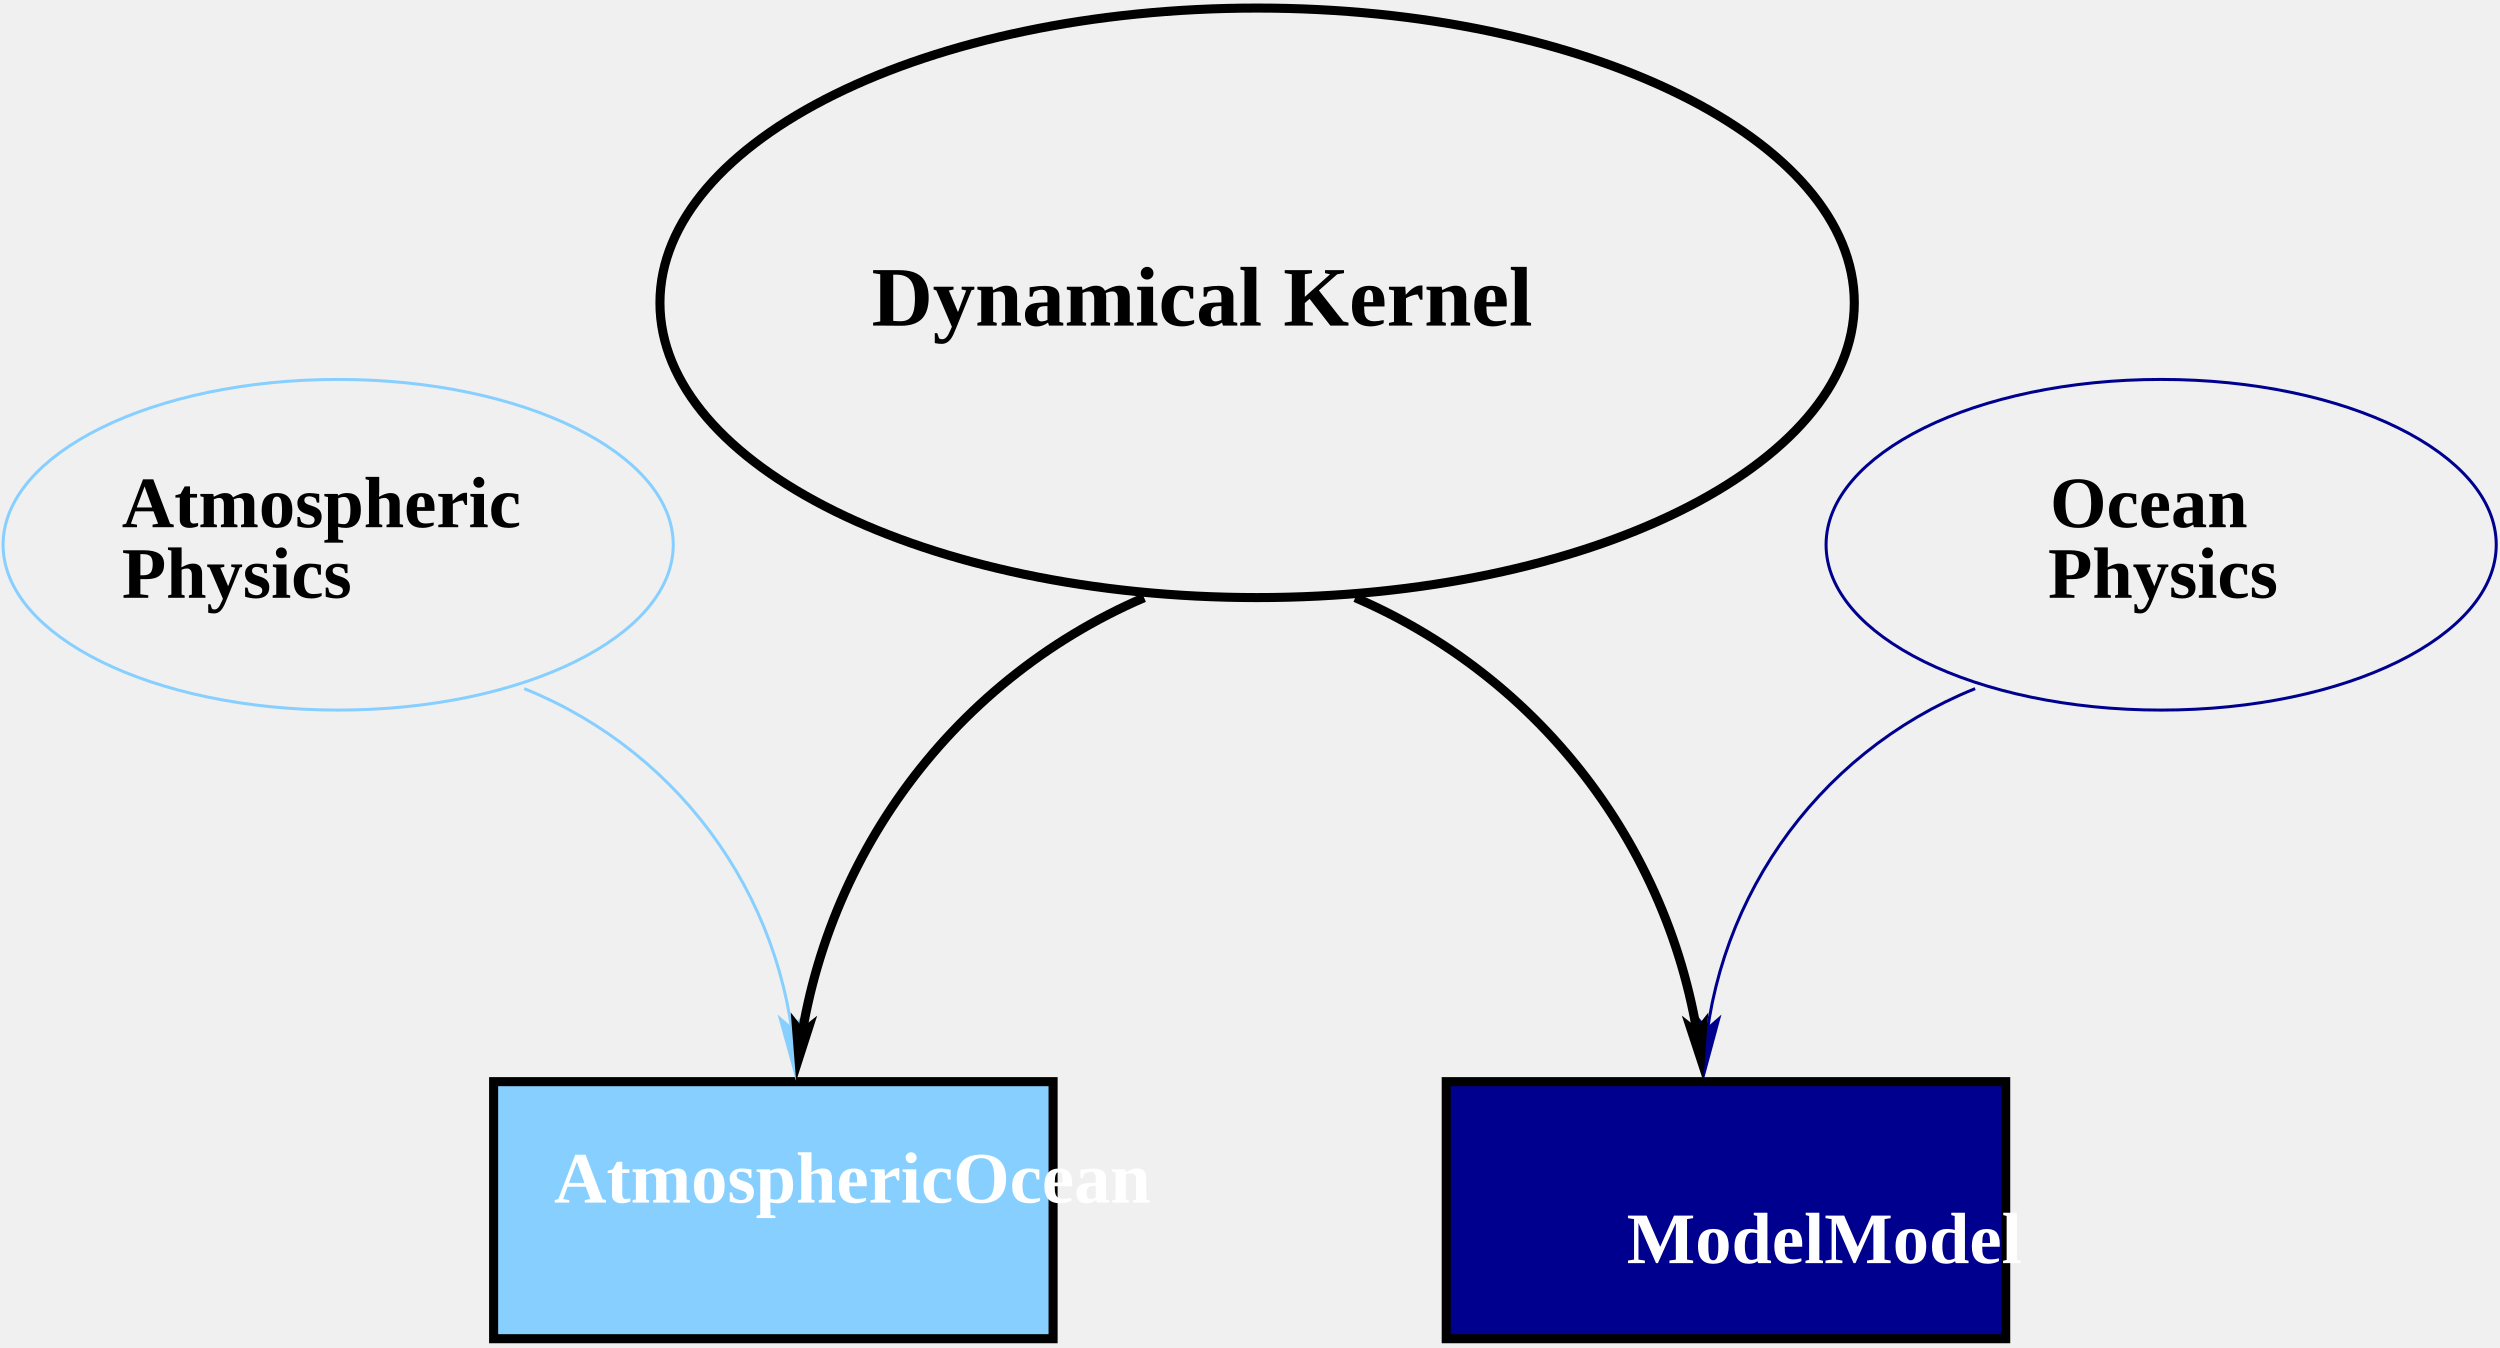
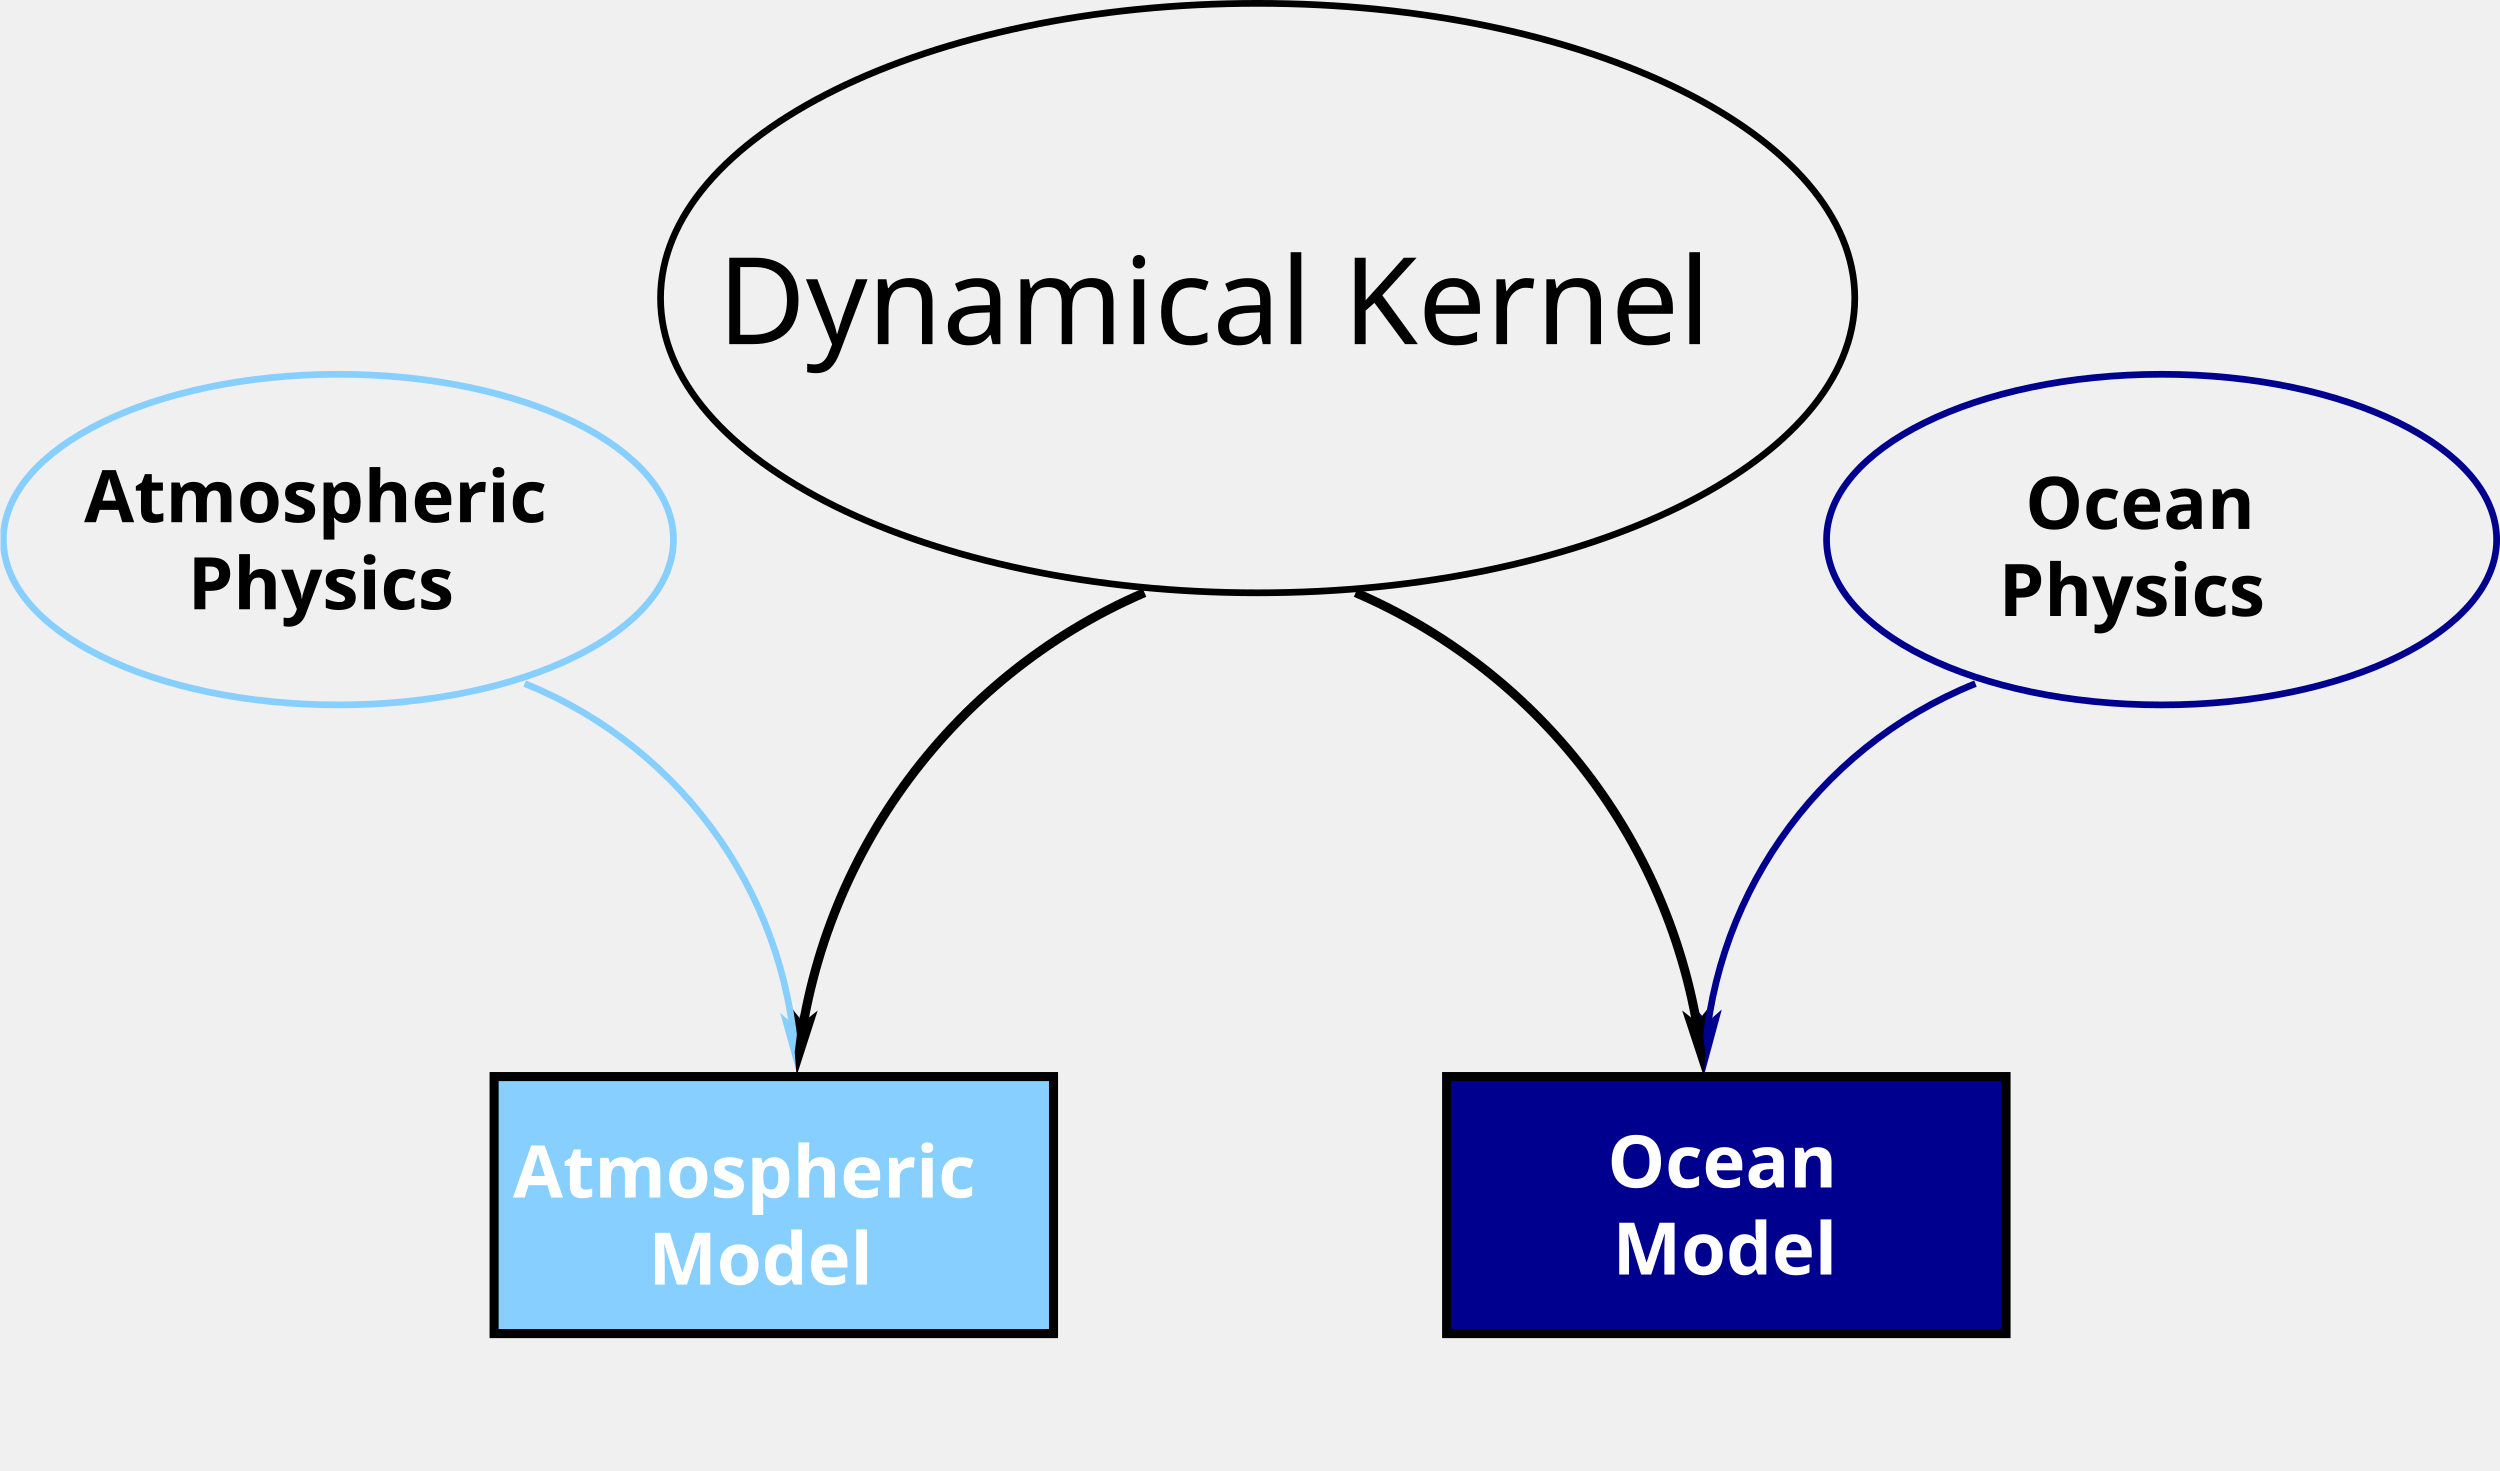
- <svg xmlns="http://www.w3.org/2000/svg" id="svg2" version="1.1" width="930" height="501.25" xml:space="preserve">
-   <defs id="defs6">
-     <clipPath clipPathUnits="userSpaceOnUse" id="clipPath32">
-       <path d="M 0,4010 0,0 l 7440,0 0,4010 -7440,0 z m 5050.4,-3226.199 35.4,-3 12.6,170.398 -24,-88.801 -12,91.204 -12,-169.801 z" clip-rule="evenodd" id="path34" />
+ <svg xmlns="http://www.w3.org/2000/svg" id="Layer_1" data-name="Layer 1" viewBox="0 0 744.08 437.8">
+   <defs>
+     <style>.cls-1,.cls-10,.cls-11,.cls-15,.cls-2,.cls-9{fill:none;}.cls-2{clip-rule:evenodd;}.cls-3,.cls-8{fill:#87cfff;}.cls-15,.cls-16,.cls-3,.cls-4,.cls-9{stroke:#000;}.cls-10,.cls-11,.cls-15,.cls-16,.cls-3,.cls-4,.cls-6,.cls-8,.cls-9{stroke-miterlimit:10;}.cls-15,.cls-16,.cls-3,.cls-4,.cls-6{stroke-width:2.7px;}.cls-4,.cls-6{fill:#00008f;}.cls-13,.cls-5{font-size:21.6px;font-family:Verdana-Bold, Verdana;font-weight:700;}.cls-5{fill:#fff;}.cls-11,.cls-6{stroke:#00008f;}.cls-16,.cls-6,.cls-8{fill-rule:evenodd;}.cls-7{clip-path:url(#clip-path);}.cls-10,.cls-8{stroke:#87cfff;}.cls-10,.cls-11,.cls-8,.cls-9{stroke-width:2px;}.cls-12{font-size:36px;font-family:Verdana, Verdana;}.cls-14{clip-path:url(#clip-path-2);}.cls-17{clip-path:url(#clip-path-3);}.cls-18{clip-path:url(#clip-path-4);}.cls-19{clip-path:url(#clip-path-5);}</style>
+     <clipPath id="clip-path" transform="translate(66.16 -197.48)">
+       <rect class="cls-1" x="-66" y="196" width="744" height="401" />
    </clipPath>
-     <clipPath clipPathUnits="userSpaceOnUse" id="clipPath46">
-       <path d="M 0,4010 0,0 l 7440,0 0,4010 -7440,0 z m 2351.6,-3229.199 35.4,3 -12,169.801 -11.4,-91.204 -24.6,88.801 12.6,-170.398 z" clip-rule="evenodd" id="path48" />
+     <clipPath id="clip-path-2" transform="translate(66.16 -197.48)">
+       <path class="cls-2" d="M-66,196V597H678V196ZM439.16,519l3.6-.42-2-16.92-.66,9.18-2.88-8.76Z" />
    </clipPath>
-     <clipPath clipPathUnits="userSpaceOnUse" id="clipPath92">
-       <path d="M 0,4010 0,0 l 7440,0 0,4010 -7440,0 z m 5051.6,-3229.801 36,4.199 -20.4,169.204 -6.6,-91.801 -28.8,87.597 19.8,-169.199 z" clip-rule="evenodd" id="path94" />
+     <clipPath id="clip-path-3" transform="translate(66.16 -197.48)">
+       <path class="cls-2" d="M-66,196V597H678V196ZM169,518.56l3.6.42,2-16.92-2.82,8.76-.72-9.18Z" />
    </clipPath>
-     <clipPath clipPathUnits="userSpaceOnUse" id="clipPath106">
-       <path d="M 0,4010 0,0 l 7440,0 0,4010 -7440,0 z m 2349.8,-3225.602 36,-4.199 19.8,169.199 -28.2,-87.597 -7.2,91.801 -20.4,-169.204 z" clip-rule="evenodd" id="path108" />
+     <clipPath id="clip-path-4" transform="translate(66.16 -197.48)">
+       <path class="cls-2" d="M-66,196V597H678V196ZM169.16,518.92l3.54-.3-1.2-17-1.14,9.12-2.46-8.88Z" />
+     </clipPath>
+     <clipPath id="clip-path-5" transform="translate(66.16 -197.48)">
+       <path class="cls-2" d="M-66,196V597H678V196ZM439,518.62l3.54.3,1.26-17-2.4,8.88-1.2-9.12Z" />
    </clipPath>
  </defs>
-   <g id="g10" transform="matrix(1.25,0,0,-1.25,0,501.25)">
-     <g id="g12" transform="scale(0.1,0.1)">
-       <path d="m 1469,26 1665,0 0,765 -1665,0 0,-765 z" style="fill:#87cfff;fill-opacity:1;fill-rule:evenodd;stroke:none" id="path14" />
-       <path d="m 1469,26 1665,0 0,765 -1665,0 0,-765 z" style="fill:none;stroke:#000000;stroke-opacity:1;stroke-width:27;stroke-linecap:butt;stroke-linejoin:miter;stroke-miterlimit:10;stroke-dasharray:none" id="path16" />
-       <path d="m 4304,26 1665,0 0,765 -1665,0 0,-765 z" style="fill:#00008f;fill-opacity:1;fill-rule:evenodd;stroke:none" id="path18" />
-       <path d="m 4304,26 1665,0 0,765 -1665,0 0,-765 z" style="fill:none;stroke:#000000;stroke-opacity:1;stroke-width:27;stroke-linecap:butt;stroke-linejoin:miter;stroke-miterlimit:10;stroke-dasharray:none" id="path20" />
-       <g id="g22" transform="scale(10,10)">
-         <text transform="matrix(1,0,0,-1,164.9,43.1)" id="text24">
-           <tspan style="fill:#ffffff;fill-opacity:1;fill-rule:nonzero;stroke:none;font-family:Times New Roman;font-variant:normal;font-weight:bold;font-size:21.6;writing-mode:lr;-inkscape-font-specification:Times-Bold" x="0 15.595 22.788 40.781 51.581 59.983 71.993 84.002 93.593 103.183 109.188 319.206 336.011 345.601 355.191 365.991" y="0" id="tspan26">AtmosphericOcean</tspan>
-         </text>
-       </g>
-       <g id="g28">
-         <g id="g30" clip-path="url(#clipPath32)">
-           <path d="M 5878,1960.62 C 5398.18,1767.73 5079.81,1307.09 5068.98,790.07" style="fill:none;stroke:#00008f;stroke-opacity:1;stroke-width:9;stroke-linecap:butt;stroke-linejoin:miter;stroke-miterlimit:10;stroke-dasharray:none" id="path36" />
-         </g>
-       </g>
-       <path d="m 5062.4,953.602 12,-91.204 24,88.801 -19.2,-16.801 -16.8,19.204" style="fill:#00008f;fill-opacity:1;fill-rule:evenodd;stroke:none" id="path38" />
-       <path d="m 5062.4,953.602 12,-91.204 24,88.801 -19.2,-16.801 -16.8,19.204 z" style="fill:none;stroke:#00008f;stroke-opacity:1;stroke-width:27;stroke-linecap:butt;stroke-linejoin:miter;stroke-miterlimit:10;stroke-dasharray:none" id="path40" />
-       <g id="g42">
-         <g id="g44" clip-path="url(#clipPath46)">
-           <path d="m 1560,1960.62 c 479.82,-192.89 798.19,-653.53 809.02,-1170.55" style="fill:none;stroke:#87cfff;stroke-opacity:1;stroke-width:9;stroke-linecap:butt;stroke-linejoin:miter;stroke-miterlimit:10;stroke-dasharray:none" id="path50" />
-         </g>
-       </g>
-       <path d="m 2339,951.199 24.6,-88.801 11.4,91.204 -16.8,-19.204 -19.2,16.801" style="fill:#87cfff;fill-opacity:1;fill-rule:evenodd;stroke:none" id="path52" />
-       <path d="m 2339,951.199 24.6,-88.801 11.4,91.204 -16.8,-19.204 -19.2,16.801 z" style="fill:none;stroke:#87cfff;stroke-opacity:1;stroke-width:27;stroke-linecap:butt;stroke-linejoin:miter;stroke-miterlimit:10;stroke-dasharray:none" id="path54" />
-       <path d="m 5518.4,3108.8 c 0,-484.46 -795.68,-877.2 -1777.2,-877.2 -981.52,0 -1777.2,392.74 -1777.2,877.2 0,484.46 795.68,877.2 1777.2,877.2 981.52,0 1777.2,-392.74 1777.2,-877.2 z" style="fill:none;stroke:#000000;stroke-opacity:1;stroke-width:27;stroke-linecap:butt;stroke-linejoin:miter;stroke-miterlimit:10;stroke-dasharray:none" id="path56" />
-       <path d="m 2003.6,2388.8 c 0,-271.72 -446.46,-492 -997.2,-492 -550.736,0 -997.201,220.28 -997.201,492 0,271.72 446.465,492 997.201,492 550.74,0 997.2,-220.28 997.2,-492 z" style="fill:none;stroke:#87cfff;stroke-opacity:1;stroke-width:9;stroke-linecap:butt;stroke-linejoin:miter;stroke-miterlimit:10;stroke-dasharray:none" id="path58" />
-       <path d="m 7428.8,2388.8 c 0,-271.72 -446.46,-492 -997.2,-492 -550.74,0 -997.2,220.28 -997.2,492 0,271.72 446.46,492 997.2,492 550.74,0 997.2,-220.28 997.2,-492 z" style="fill:none;stroke:#00008f;stroke-opacity:1;stroke-width:9;stroke-linecap:butt;stroke-linejoin:miter;stroke-miterlimit:10;stroke-dasharray:none" id="path60" />
-       <g id="g62" transform="scale(10,10)">
-         <text transform="matrix(1,0,0,-1,259.4,304.1)" id="text64">
-           <tspan style="fill:#000000;fill-opacity:1;fill-rule:nonzero;stroke:none;font-family:Times New Roman;font-variant:normal;font-weight:bold;font-size:25.2;writing-mode:lr;-inkscape-font-specification:Times-Bold" x="0 18.194 30.794 44.806 57.406 78.397 85.403 96.592 109.192 116.197 122.497 142.103 153.292 164.48 178.492 189.68" y="0" id="tspan66">Dynamical Kernel</tspan>
-         </text>
-         <text transform="matrix(1,0,0,-1,36.26,244.1)" id="text68">
-           <tspan style="fill:#000000;fill-opacity:1;fill-rule:nonzero;stroke:none;font-family:Times New Roman;font-variant:normal;font-weight:bold;font-size:21.6;writing-mode:lr;-inkscape-font-specification:Times-Bold" x="0 15.595 22.788 40.781 51.581 59.983 71.993 84.002 93.593 103.183 109.188" y="0" id="tspan70">Atmospheric</tspan>
-           <tspan style="fill:#000000;fill-opacity:1;fill-rule:nonzero;stroke:none;font-family:Times New Roman;font-variant:normal;font-weight:bold;font-size:21.6;writing-mode:lr;-inkscape-font-specification:Times-Bold" x="0 13.198 25.207 36.007 44.41 50.414 60.005" y="21" id="tspan72">Physics</tspan>
-         </text>
-       </g>
-       <g id="g74" transform="scale(10,10)">
-         <text transform="matrix(1,0,0,-1,484.106,25.1)" id="text76">
-           <tspan style="fill:#ffffff;fill-opacity:1;fill-rule:nonzero;stroke:none;font-family:Times New Roman;font-variant:normal;font-weight:bold;font-size:21.6;writing-mode:lr;-inkscape-font-specification:Times-Bold" x="0 20.39 31.19 43.2 52.79 -319.206 -298.816 -288.016 -276.006 -266.416" y="0" id="tspan78">ModelModel</tspan>
-         </text>
-       </g>
-       <g id="g80" transform="scale(10,10)">
-         <text transform="matrix(1,0,0,-1,610.106,244.1)" id="text82">
-           <tspan style="fill:#000000;fill-opacity:1;fill-rule:nonzero;stroke:none;font-family:Times New Roman;font-variant:normal;font-weight:bold;font-size:21.6;writing-mode:lr;-inkscape-font-specification:Times-Bold" x="0 16.805 26.395 35.986 46.786" y="0" id="tspan84">Ocean</tspan>
-           <tspan style="fill:#000000;fill-opacity:1;fill-rule:nonzero;stroke:none;font-family:Times New Roman;font-variant:normal;font-weight:bold;font-size:21.6;writing-mode:lr;-inkscape-font-specification:Times-Bold" x="-0.612 12.586 24.595 35.395 43.798 49.803 59.393" y="21" id="tspan86">Physics</tspan>
-         </text>
-       </g>
-       <g id="g88">
-         <g id="g90" clip-path="url(#clipPath92)">
-           <path d="m 4033.18,2231.33 c 585.27,-252.06 983.7,-806.51 1035.91,-1441.619" style="fill:none;stroke:#000000;stroke-opacity:1;stroke-width:27;stroke-linecap:butt;stroke-linejoin:miter;stroke-miterlimit:10;stroke-dasharray:none" id="path96" />
-         </g>
-       </g>
-       <path d="m 5031.8,949.398 28.8,-87.597 6.6,91.801 -15.6,-19.801 -19.8,15.597" style="fill:#000000;fill-opacity:1;fill-rule:evenodd;stroke:none" id="path98" />
-       <path d="m 5031.8,949.398 28.8,-87.597 6.6,91.801 -15.6,-19.801 -19.8,15.597 z" style="fill:none;stroke:#000000;stroke-opacity:1;stroke-width:27;stroke-linecap:butt;stroke-linejoin:miter;stroke-miterlimit:10;stroke-dasharray:none" id="path100" />
-       <g id="g102">
-         <g id="g104" clip-path="url(#clipPath106)">
-           <path d="M 3404.82,2231.33 C 2819.55,1979.27 2421.13,1424.82 2368.91,789.711" style="fill:none;stroke:#000000;stroke-opacity:1;stroke-width:27;stroke-linecap:butt;stroke-linejoin:miter;stroke-miterlimit:10;stroke-dasharray:none" id="path110" />
-         </g>
-       </g>
-       <path d="m 2370.2,953.602 7.2,-91.801 28.2,87.597 -19.8,-15.597 -15.6,19.801" style="fill:#000000;fill-opacity:1;fill-rule:evenodd;stroke:none" id="path112" />
-       <path d="m 2370.2,953.602 7.2,-91.801 28.2,87.597 -19.8,-15.597 -15.6,19.801 z" style="fill:none;stroke:#000000;stroke-opacity:1;stroke-width:27;stroke-linecap:butt;stroke-linejoin:miter;stroke-miterlimit:10;stroke-dasharray:none" id="path114" />
-     </g>
+   <rect class="cls-3" x="147.06" y="320.42" width="166.5" height="76.5" />
+   <rect class="cls-4" x="430.56" y="320.42" width="166.5" height="76.5" />
+   <text class="cls-5" transform="translate(152.67 356.42)">Atmospheric<tspan x="40.32" y="25.92">Model</tspan>
+   </text>
+   <polygon class="cls-6" points="506.4 304.16 507.6 313.28 510 304.4 508.08 306.08 506.4 304.16 506.4 304.16" />
+   <g class="cls-7">
+     <polygon class="cls-8" points="234.06 304.4 236.52 313.28 237.66 304.16 235.98 306.08 234.06 304.4 234.06 304.4" />
+     <path class="cls-9" d="M485.88,286.2c0,48.42-79.62,87.72-177.72,87.72s-177.72-39.3-177.72-87.72,79.62-87.72,177.72-87.72,177.72,39.3,177.72,87.72Z" transform="translate(66.16 -197.48)" />
+     <path class="cls-10" d="M134.28,358.08c0,27.16-44.67,49.2-99.72,49.2s-99.72-22-99.72-49.2,44.67-49.2,99.72-49.2,99.72,22,99.72,49.2Z" transform="translate(66.16 -197.48)" />
+     <path class="cls-11" d="M676.92,358.08c0,27.16-44.67,49.2-99.72,49.2s-99.72-22-99.72-49.2,44.67-49.2,99.72-49.2,99.72,22,99.72,49.2Z" transform="translate(66.16 -197.48)" />
  </g>
+   <text class="cls-12" transform="translate(213.57 102.42)">Dynamical Kernel</text>
+   <text class="cls-13" transform="translate(25.03 155.42)">Atmospheric<tspan x="30.89" y="25.92">Physics</tspan>
+   </text>
+   <text x="66.16" y="-197.48" />
+   <g class="cls-14">
+     <path class="cls-15" d="M337.32,373.87A172.34,172.34,0,0,1,440.91,518" transform="translate(66.16 -197.48)" />
+   </g>
+   <polygon class="cls-16" points="503.34 304.58 506.22 313.34 506.88 304.16 505.32 306.14 503.34 304.58 503.34 304.58" />
+   <g class="cls-17">
+     <path class="cls-15" d="M274.48,373.87A172.34,172.34,0,0,0,170.89,518" transform="translate(66.16 -197.48)" />
+   </g>
+   <polygon class="cls-16" points="237.18 304.16 237.9 313.34 240.72 304.58 238.74 306.14 237.18 304.16 237.18 304.16" />
+   <text class="cls-13" transform="translate(602.8 157.42)">Ocean<tspan x="-7.88" y="25.92">Physics</tspan>
+   </text>
+   <text class="cls-5" transform="translate(478.44 353.42)">Ocean<tspan x="1.55" y="25.92">Model</tspan>
+   </text>
+   <g class="cls-18">
+     <path class="cls-10" d="M90,400.94A129.07,129.07,0,0,1,170.9,518" transform="translate(66.16 -197.48)" />
+   </g>
+   <g class="cls-19">
+     <path class="cls-11" d="M521.8,400.94A129.07,129.07,0,0,0,440.9,518" transform="translate(66.16 -197.48)" />
+   </g>
+   <text x="66.16" y="-197.48" />
</svg>
